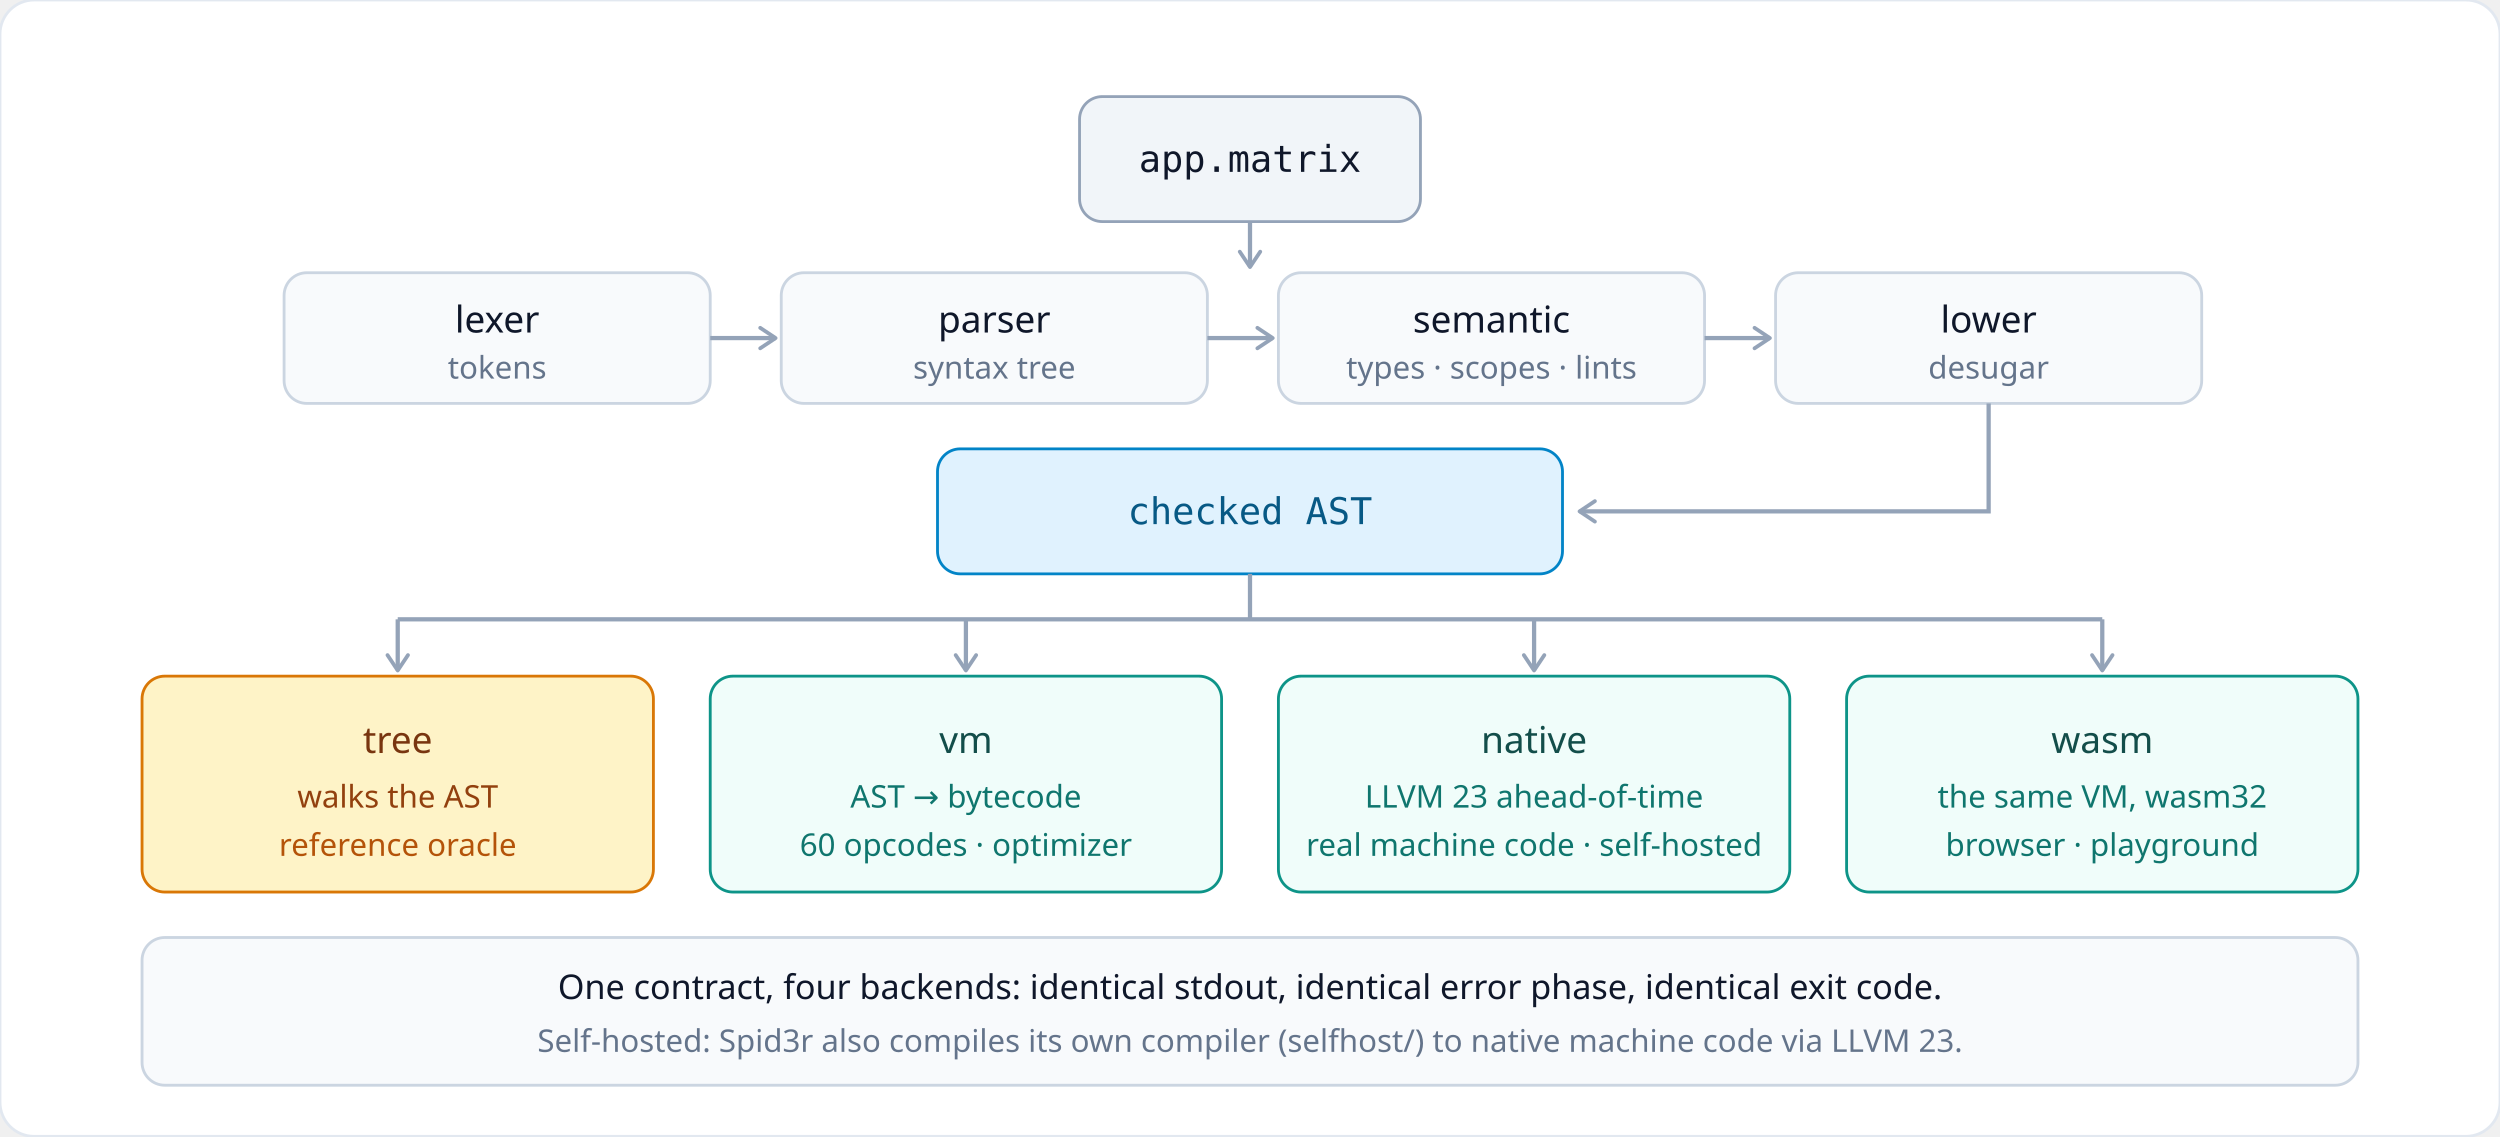
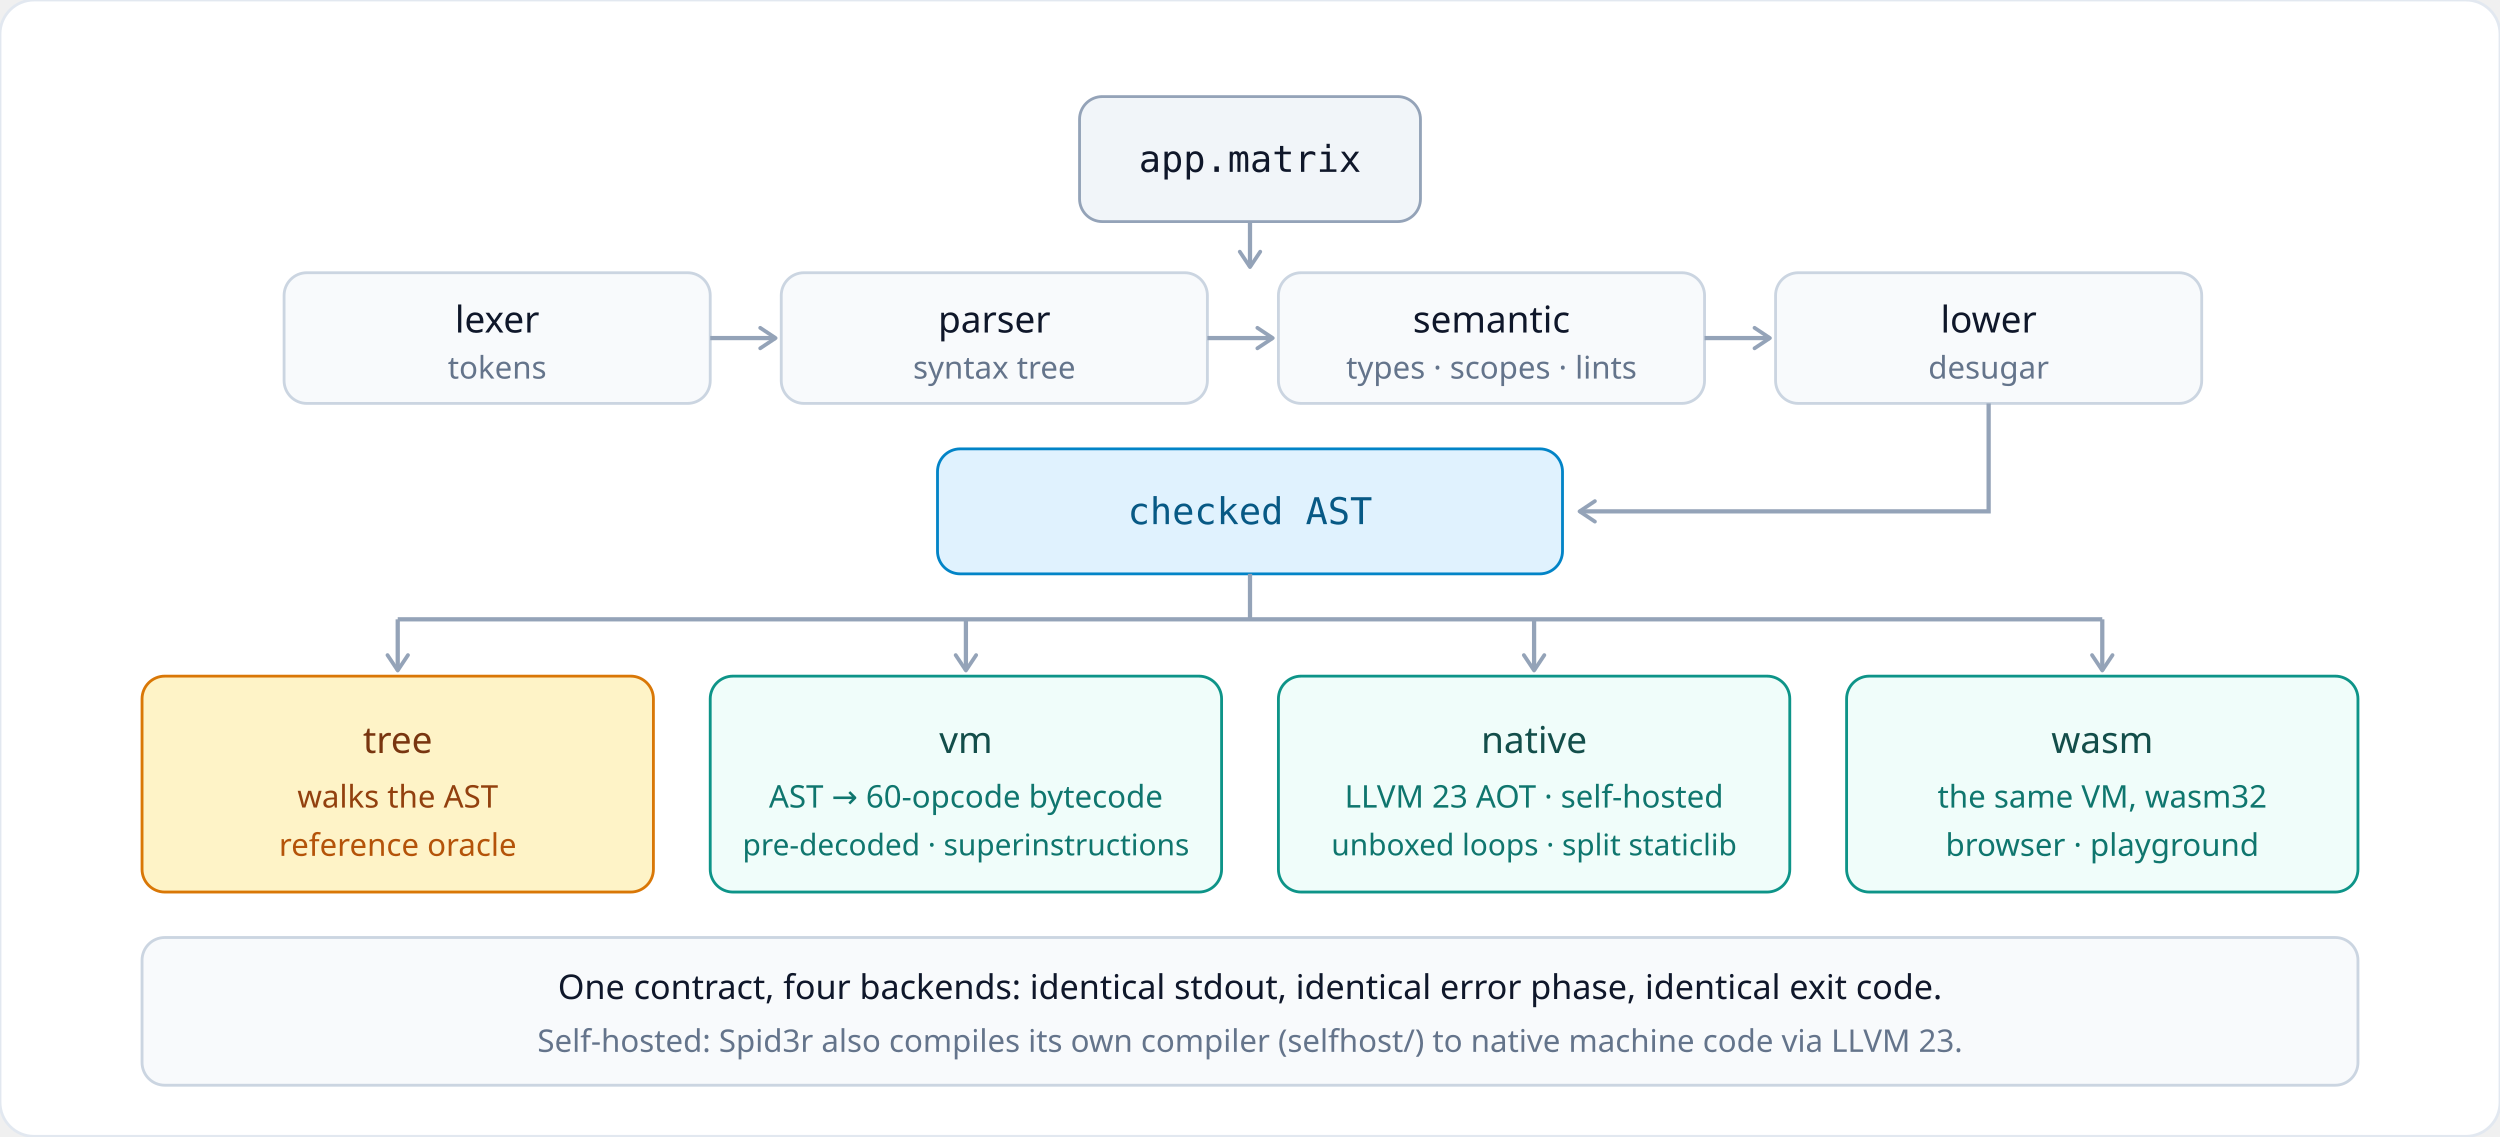
<svg xmlns="http://www.w3.org/2000/svg" viewBox="0 0 880 400" width="880" height="400" role="img">
  <defs>
    <marker id="a" viewBox="0 0 10 10" refX="8" refY="5" markerWidth="6" markerHeight="6" orient="auto-start-reverse">
      <path d="M2 1L8 5L2 9" fill="none" stroke="#94A3B8" stroke-width="1.5" stroke-linecap="round" stroke-linejoin="round" />
    </marker>
  </defs>
  <rect x="0" y="0" width="880" height="400" rx="12" fill="#FFFFFF" stroke="#E2E8F0" stroke-width="1" />
  <rect x="380" y="34" width="120" height="44" rx="8" fill="#F1F5F9" stroke="#94A3B8" stroke-width="1" />
  <text x="440" y="56" text-anchor="middle" dominant-baseline="central" font-family="ui-monospace, SFMono-Regular, Menlo, Consolas, monospace" font-size="13" fill="#0F172A">app.matrix</text>
  <path d="M440 78 L440 94" fill="none" stroke="#94A3B8" stroke-width="1.5" marker-end="url(#a)" />
  <rect x="100" y="96" width="150" height="46" rx="8" fill="#F8FAFC" stroke="#CBD5E1" stroke-width="1" />
  <text x="175" y="112" text-anchor="middle" dominant-baseline="central" font-family="ui-sans-serif, system-ui, sans-serif" font-size="13" font-weight="500" fill="#0F172A">lexer</text>
  <text x="175" y="129" text-anchor="middle" dominant-baseline="central" font-family="ui-sans-serif, system-ui, sans-serif" font-size="11" fill="#64748B">tokens</text>
  <path d="M250 119 L273 119" fill="none" stroke="#94A3B8" stroke-width="1.5" marker-end="url(#a)" />
  <rect x="275" y="96" width="150" height="46" rx="8" fill="#F8FAFC" stroke="#CBD5E1" stroke-width="1" />
  <text x="350" y="112" text-anchor="middle" dominant-baseline="central" font-family="ui-sans-serif, system-ui, sans-serif" font-size="13" font-weight="500" fill="#0F172A">parser</text>
  <text x="350" y="129" text-anchor="middle" dominant-baseline="central" font-family="ui-sans-serif, system-ui, sans-serif" font-size="11" fill="#64748B">syntax tree</text>
  <path d="M425 119 L448 119" fill="none" stroke="#94A3B8" stroke-width="1.5" marker-end="url(#a)" />
  <rect x="450" y="96" width="150" height="46" rx="8" fill="#F8FAFC" stroke="#CBD5E1" stroke-width="1" />
  <text x="525" y="112" text-anchor="middle" dominant-baseline="central" font-family="ui-sans-serif, system-ui, sans-serif" font-size="13" font-weight="500" fill="#0F172A">semantic</text>
  <text x="525" y="129" text-anchor="middle" dominant-baseline="central" font-family="ui-sans-serif, system-ui, sans-serif" font-size="11" fill="#64748B">types · scopes · lints</text>
  <path d="M600 119 L623 119" fill="none" stroke="#94A3B8" stroke-width="1.5" marker-end="url(#a)" />
  <rect x="625" y="96" width="150" height="46" rx="8" fill="#F8FAFC" stroke="#CBD5E1" stroke-width="1" />
  <text x="700" y="112" text-anchor="middle" dominant-baseline="central" font-family="ui-sans-serif, system-ui, sans-serif" font-size="13" font-weight="500" fill="#0F172A">lower</text>
  <text x="700" y="129" text-anchor="middle" dominant-baseline="central" font-family="ui-sans-serif, system-ui, sans-serif" font-size="11" fill="#64748B">desugar</text>
  <path d="M700 142 L700 180 L556 180" fill="none" stroke="#94A3B8" stroke-width="1.5" marker-end="url(#a)" />
  <rect x="330" y="158" width="220" height="44" rx="8" fill="#E0F2FE" stroke="#0284C7" stroke-width="1" />
  <text x="440" y="180" text-anchor="middle" dominant-baseline="central" font-family="ui-monospace, SFMono-Regular, Menlo, Consolas, monospace" font-size="13" fill="#075985">checked AST</text>
  <path d="M440 202 L440 218" fill="none" stroke="#94A3B8" stroke-width="1.5" />
  <path d="M140 218 L740 218" fill="none" stroke="#94A3B8" stroke-width="1.5" />
  <path d="M140 218 L140 236" fill="none" stroke="#94A3B8" stroke-width="1.5" marker-end="url(#a)" />
  <path d="M340 218 L340 236" fill="none" stroke="#94A3B8" stroke-width="1.5" marker-end="url(#a)" />
  <path d="M540 218 L540 236" fill="none" stroke="#94A3B8" stroke-width="1.5" marker-end="url(#a)" />
  <path d="M740 218 L740 236" fill="none" stroke="#94A3B8" stroke-width="1.5" marker-end="url(#a)" />
  <rect x="50" y="238" width="180" height="76" rx="8" fill="#FEF3C7" stroke="#D97706" stroke-width="1" />
  <text x="140" y="260" text-anchor="middle" dominant-baseline="central" font-family="ui-sans-serif, system-ui, sans-serif" font-size="13" font-weight="500" fill="#78350F">tree</text>
  <text x="140" y="280" text-anchor="middle" dominant-baseline="central" font-family="ui-sans-serif, system-ui, sans-serif" font-size="11" fill="#92400E">walks the AST</text>
  <text x="140" y="297" text-anchor="middle" dominant-baseline="central" font-family="ui-sans-serif, system-ui, sans-serif" font-size="11" fill="#B45309">reference oracle</text>
  <rect x="250" y="238" width="180" height="76" rx="8" fill="#F0FDFA" stroke="#0D9488" stroke-width="1" />
  <text x="340" y="260" text-anchor="middle" dominant-baseline="central" font-family="ui-sans-serif, system-ui, sans-serif" font-size="13" font-weight="500" fill="#134E4A">vm</text>
-   <text x="340" y="280" text-anchor="middle" dominant-baseline="central" font-family="ui-sans-serif, system-ui, sans-serif" font-size="11" fill="#0F766E">AST → bytecode</text>
-   <text x="340" y="297" text-anchor="middle" dominant-baseline="central" font-family="ui-sans-serif, system-ui, sans-serif" font-size="11" fill="#0F766E">60 opcodes · optimizer</text>
+   <text x="340" y="280" text-anchor="middle" dominant-baseline="central" font-family="ui-sans-serif, system-ui, sans-serif" font-size="11" fill="#0F766E">AST → 60-opcode bytecode</text>
+   <text x="340" y="297" text-anchor="middle" dominant-baseline="central" font-family="ui-sans-serif, system-ui, sans-serif" font-size="10.5" fill="#0F766E">pre-decoded · superinstructions</text>
  <rect x="450" y="238" width="180" height="76" rx="8" fill="#F0FDFA" stroke="#0D9488" stroke-width="1" />
  <text x="540" y="260" text-anchor="middle" dominant-baseline="central" font-family="ui-sans-serif, system-ui, sans-serif" font-size="13" font-weight="500" fill="#134E4A">native</text>
-   <text x="540" y="280" text-anchor="middle" dominant-baseline="central" font-family="ui-sans-serif, system-ui, sans-serif" font-size="11" fill="#0F766E">LLVM 23 ahead-of-time</text>
-   <text x="540" y="297" text-anchor="middle" dominant-baseline="central" font-family="ui-sans-serif, system-ui, sans-serif" font-size="11" fill="#0F766E">real machine code · self-hosted</text>
+   <text x="540" y="280" text-anchor="middle" dominant-baseline="central" font-family="ui-sans-serif, system-ui, sans-serif" font-size="11" fill="#0F766E">LLVM 23 AOT · self-hosted</text>
+   <text x="540" y="297" text-anchor="middle" dominant-baseline="central" font-family="ui-sans-serif, system-ui, sans-serif" font-size="10.5" fill="#0F766E">unboxed loops · split staticlib</text>
  <rect x="650" y="238" width="180" height="76" rx="8" fill="#F0FDFA" stroke="#0D9488" stroke-width="1" />
  <text x="740" y="260" text-anchor="middle" dominant-baseline="central" font-family="ui-sans-serif, system-ui, sans-serif" font-size="13" font-weight="500" fill="#134E4A">wasm</text>
  <text x="740" y="280" text-anchor="middle" dominant-baseline="central" font-family="ui-sans-serif, system-ui, sans-serif" font-size="11" fill="#0F766E">the same VM, wasm32</text>
  <text x="740" y="297" text-anchor="middle" dominant-baseline="central" font-family="ui-sans-serif, system-ui, sans-serif" font-size="11" fill="#0F766E">browser · playground</text>
  <rect x="50" y="330" width="780" height="52" rx="8" fill="#F8FAFC" stroke="#CBD5E1" stroke-width="1" />
  <text x="440" y="347" text-anchor="middle" dominant-baseline="central" font-family="ui-sans-serif, system-ui, sans-serif" font-size="12" font-weight="500" fill="#0F172A">One contract, four backends: identical stdout, identical error phase, identical exit code.</text>
  <text x="440" y="366" text-anchor="middle" dominant-baseline="central" font-family="ui-sans-serif, system-ui, sans-serif" font-size="11" fill="#64748B">Self-hosted: Spid3r also compiles its own compiler (selfhost/) to native machine code via LLVM 23.</text>
</svg>
